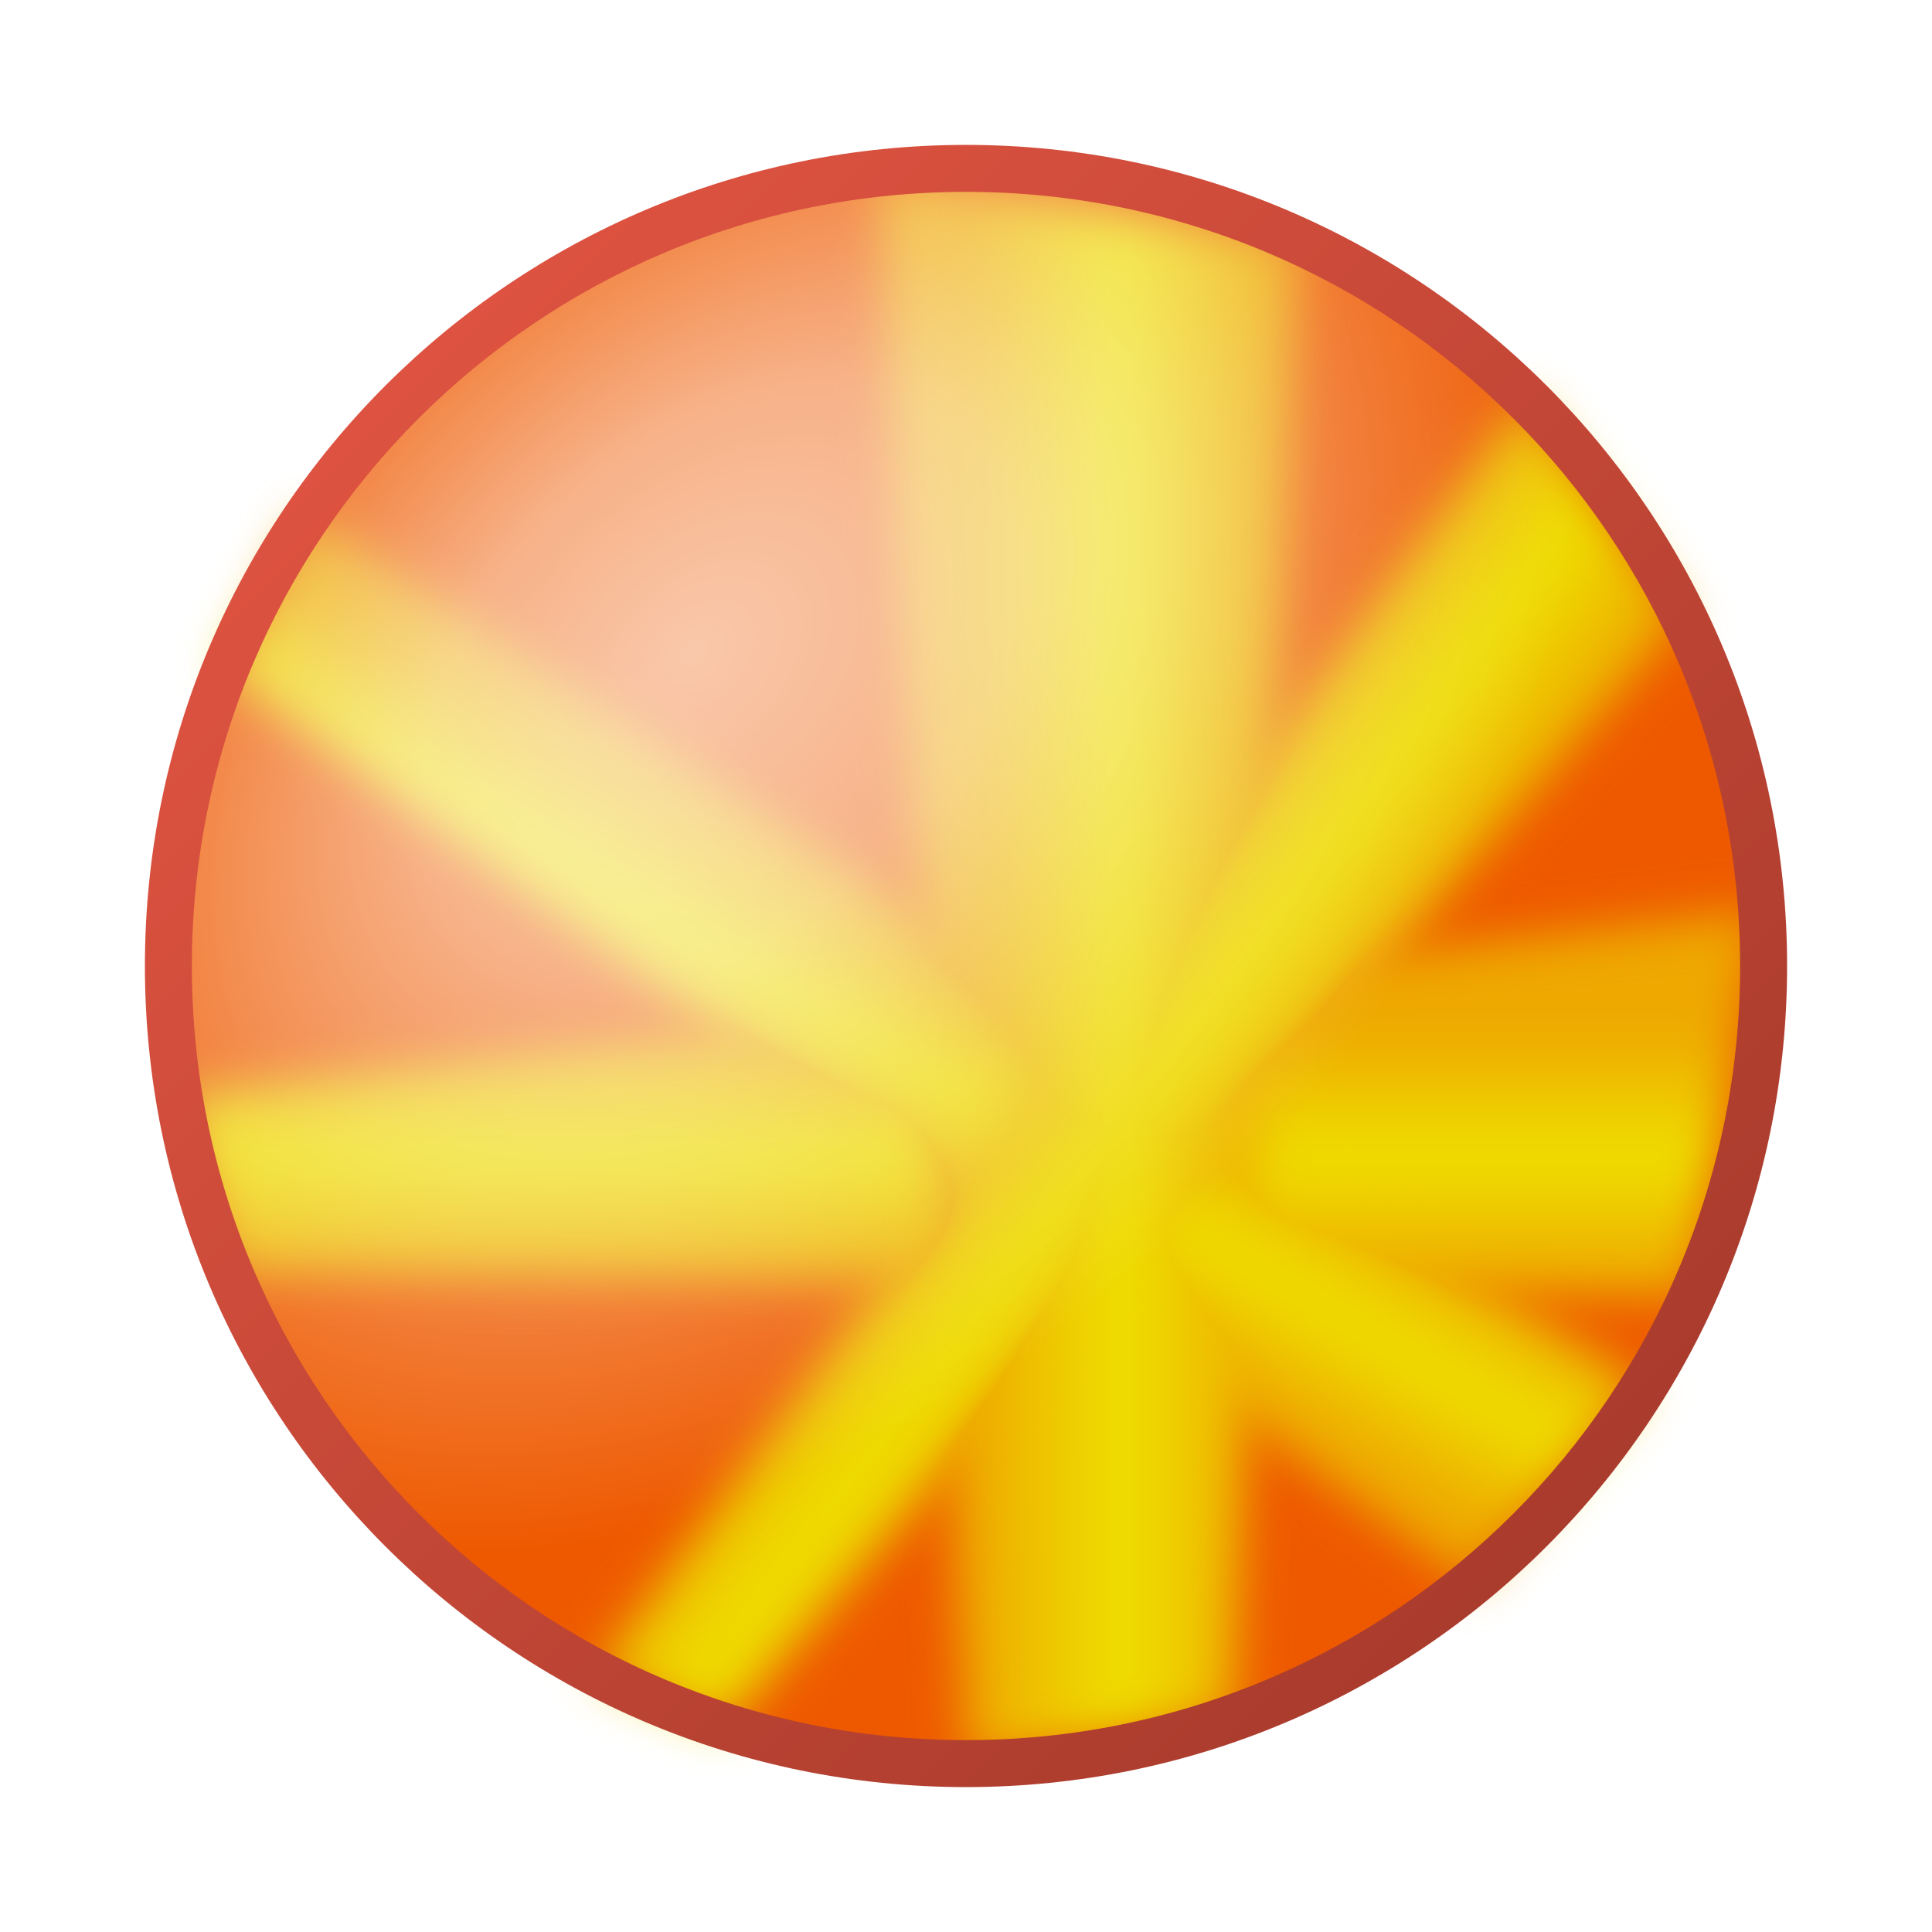
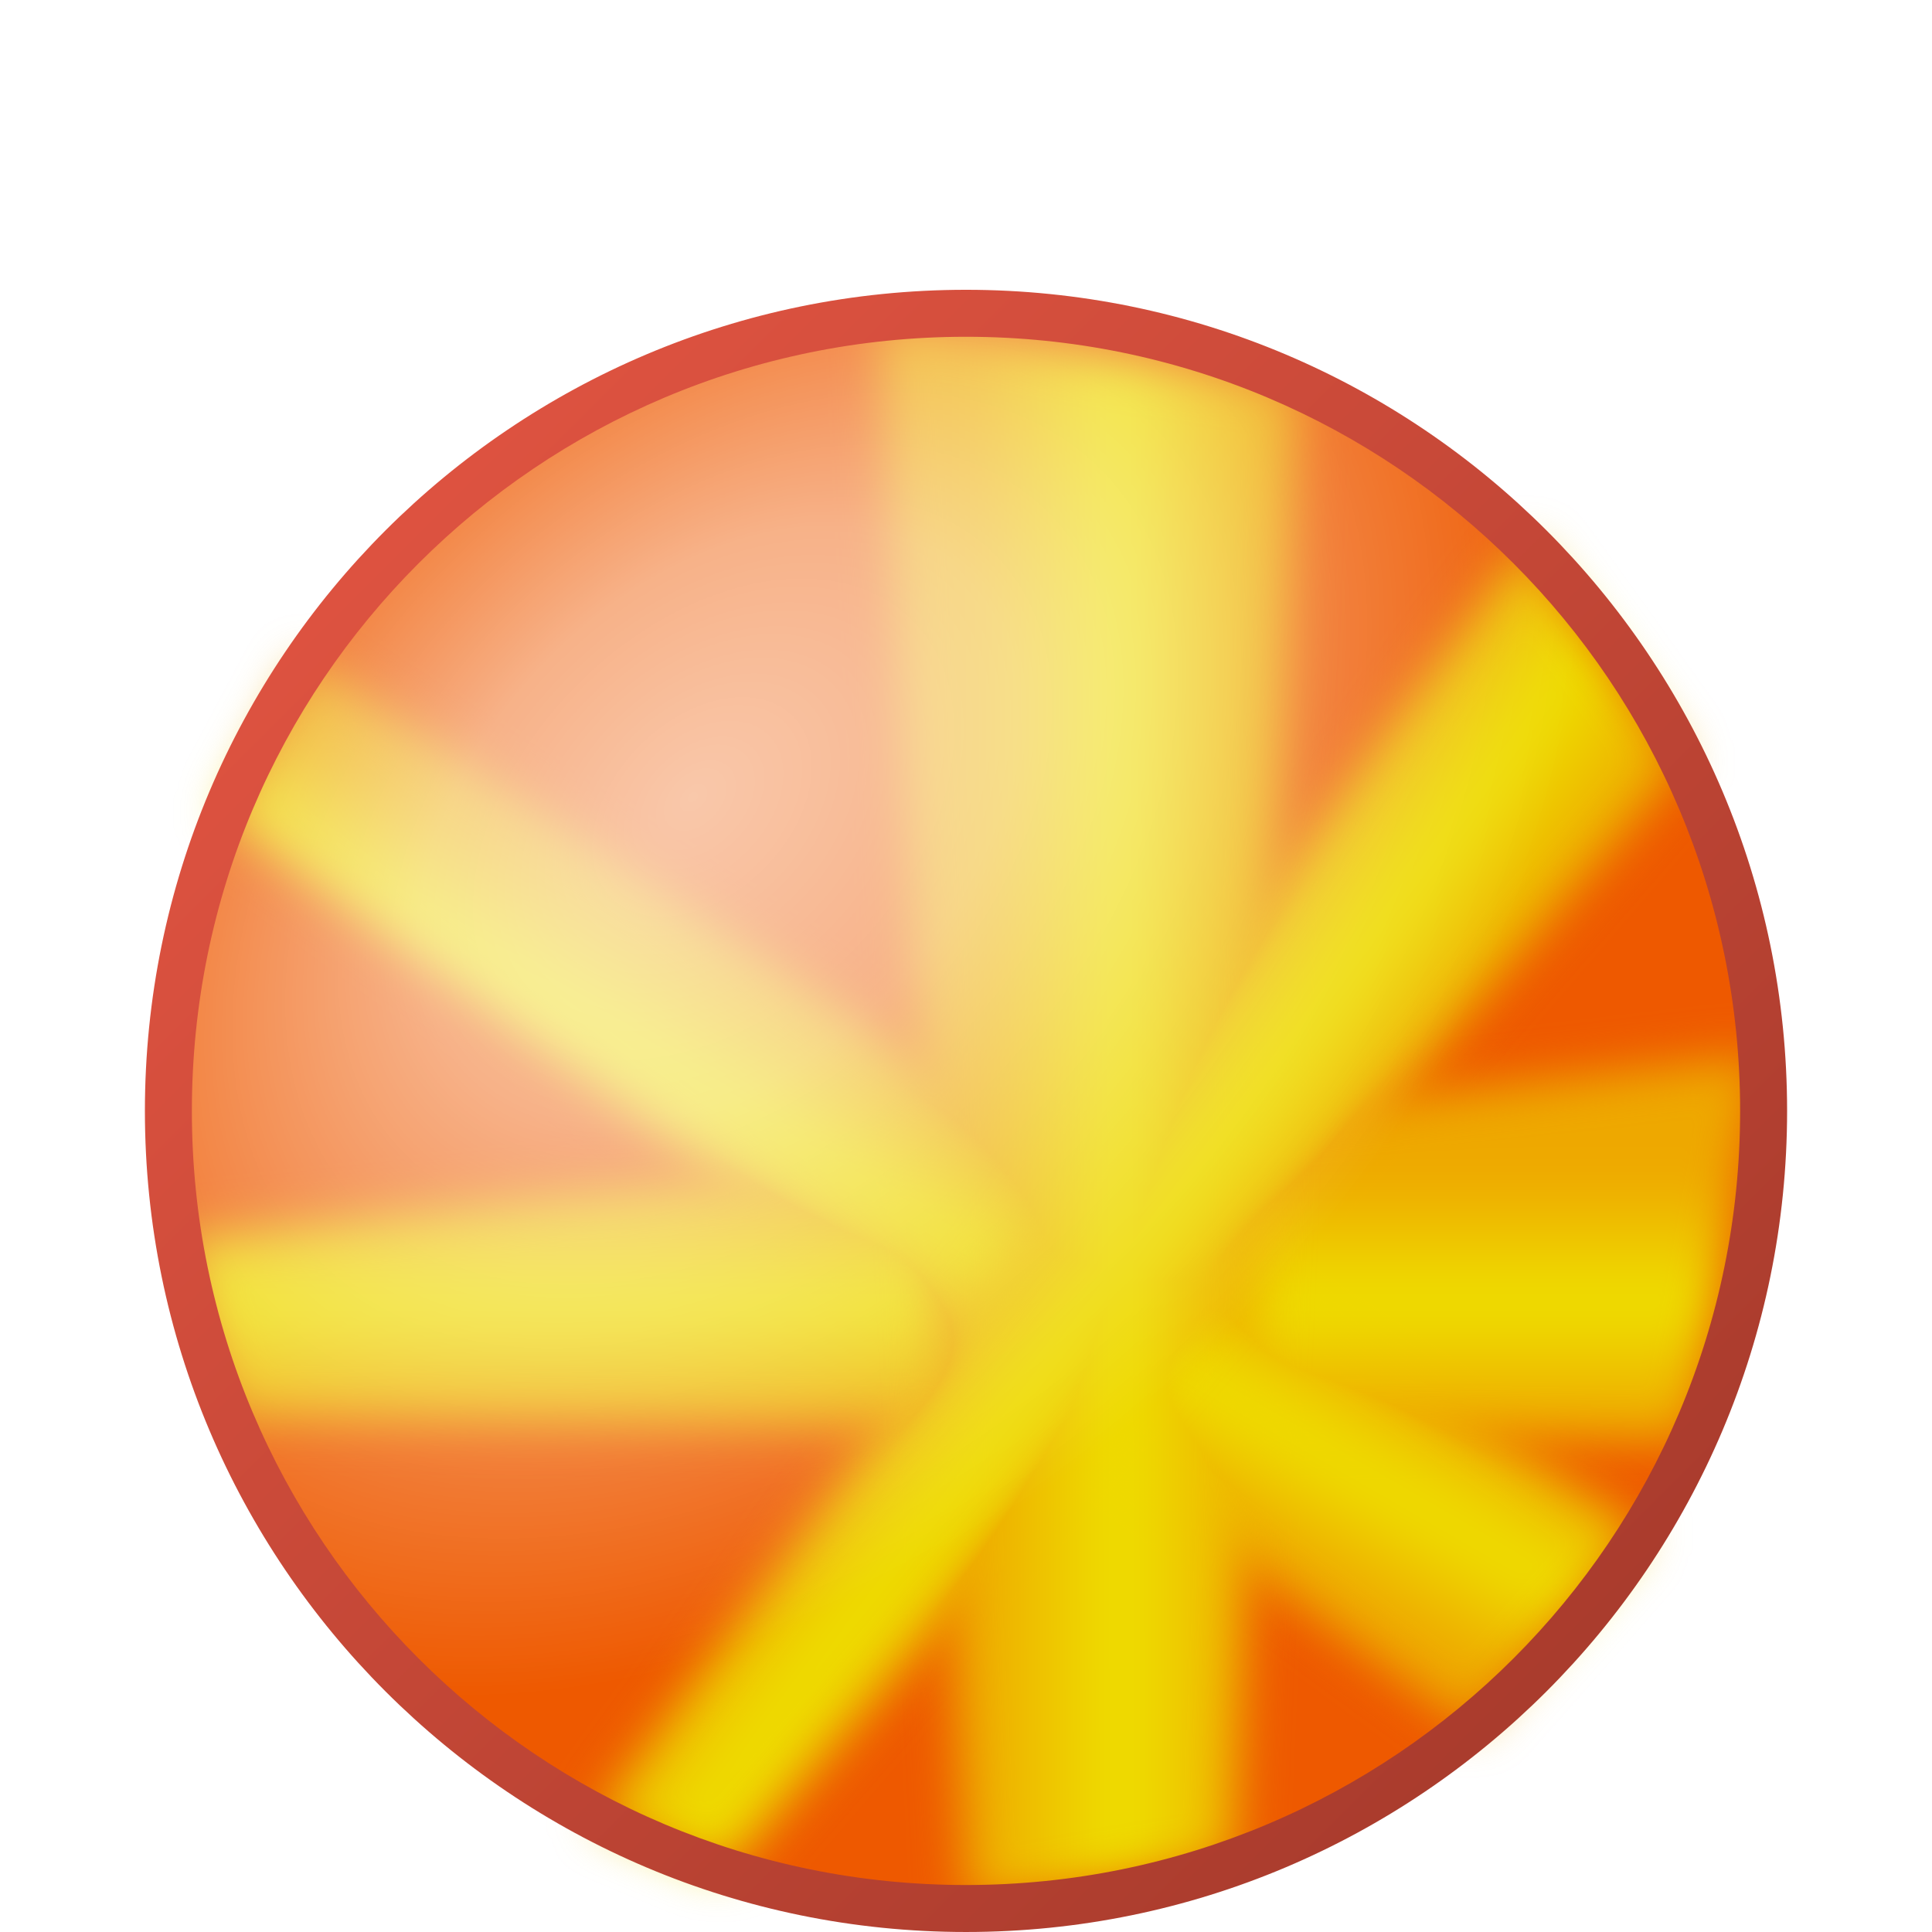
<svg xmlns="http://www.w3.org/2000/svg" xmlns:xlink="http://www.w3.org/1999/xlink" width="64" height="64" id="svg2" version="1.1" style="enable-background:new">
  <defs id="defs4">
    <linearGradient id="linearGradient3948">
      <stop style="stop-color:#ffffff;stop-opacity:0.667;" offset="0" id="stop3950" />
      <stop id="stop3956" offset="0.362" style="stop-color:#ffffff;stop-opacity:0.533;" />
      <stop style="stop-color:#ffffff;stop-opacity:0;" offset="1" id="stop3952" />
    </linearGradient>
    <linearGradient id="linearGradient3785">
      <stop id="stop3787" offset="0" style="stop-color:#eea800;stop-opacity:1;" />
      <stop style="stop-color:#eee000;stop-opacity:1;" offset="0.5" id="stop3791" />
      <stop id="stop3789" offset="1" style="stop-color:#eea800;stop-opacity:1;" />
    </linearGradient>
    <linearGradient id="linearGradient3764">
      <stop style="stop-color:#9f3729;stop-opacity:1;" offset="0" id="stop3766" />
      <stop style="stop-color:#e85744;stop-opacity:1;" offset="1" id="stop3768" />
    </linearGradient>
    <linearGradient xlink:href="#linearGradient3785" id="linearGradient4360" gradientUnits="userSpaceOnUse" gradientTransform="matrix(1.885903,1.088826,-0.01375674,0.02382738,55,950)" x1="-1.988" y1="90.865" x2="-2.691" y2="527.293" />
    <linearGradient xlink:href="#linearGradient3785" id="linearGradient4362" gradientUnits="userSpaceOnUse" gradientTransform="matrix(0.1885902,0.1088826,-0.1375674,0.2382738,81.88336,919.4713)" x1="-38.19" y1="153.969" x2="27.891" y2="164.058" />
    <linearGradient xlink:href="#linearGradient3785" id="linearGradient4504" gradientUnits="userSpaceOnUse" gradientTransform="matrix(0.2731465,0,0,0.3451061,55,900)" x1="-18.305" y1="144.883" x2="40.089" y2="144.671" />
    <filter id="filter3856" color-interpolation-filters="sRGB">
      <feGaussianBlur stdDeviation="1.234" id="feGaussianBlur3858" />
    </filter>
    <filter id="filter3860" x="-0.036" width="1.072" y="-0.146" height="1.293" color-interpolation-filters="sRGB">
      <feGaussianBlur stdDeviation="1.234" id="feGaussianBlur3862" />
    </filter>
    <filter id="filter3864" color-interpolation-filters="sRGB">
      <feGaussianBlur stdDeviation="1.234" id="feGaussianBlur3866" />
    </filter>
    <filter id="filter3868" x="-0.136" width="1.273" y="-0.036" height="1.072" color-interpolation-filters="sRGB">
      <feGaussianBlur stdDeviation="1.234" id="feGaussianBlur3870" />
    </filter>
    <linearGradient xlink:href="#linearGradient3785" id="linearGradient3880" gradientUnits="userSpaceOnUse" gradientTransform="matrix(2.731465,0,0,0.03451061,49.99999,953.25)" x1="-2.737776e-007" y1="5.2221454e-005" x2="-0.102" y2="384.891" />
-     <linearGradient xlink:href="#linearGradient3764" id="linearGradient3927" gradientUnits="userSpaceOnUse" x1="964.132" y1="961.275" x2="75.868" y2="73.011" gradientTransform="matrix(0.06124402,0,0,0.06124182,0.1531101,988.6915)" />
+     <linearGradient xlink:href="#linearGradient3764" id="linearGradient3927" gradientUnits="userSpaceOnUse" x1="964.132" y1="961.275" x2="75.868" y2="73.011" gradientTransform="matrix(0.06124402,0,0,0.06124182,0.1531101,993.4915)" />
    <filter id="filter3941" color-interpolation-filters="sRGB">
      <feBlend mode="lighten" in2="BackgroundImage" id="feBlend3943" />
    </filter>
    <radialGradient xlink:href="#linearGradient3948" id="radialGradient3954" cx="39.681" cy="64.371" fx="39.751" fy="61.179" r="19.75" gradientTransform="matrix(0.8282112,-0.7862765,0.5640866,0.5355252,-25.76632,59.31482)" gradientUnits="userSpaceOnUse" />
  </defs>
  <g id="layer1" transform="translate(0,-988.3622)" style="display:inline">
-     <path style="fill:#ee5900;fill-opacity:1;stroke:none" d="M 951.429,517.143 C 951.429,755.414 758.271,948.571 520,948.571 281.729,948.571 88.571,755.414 88.571,517.143 88.571,278.871 281.729,85.714 520,85.714 c 238.271,0 431.429,193.157 431.429,431.429 z" transform="matrix(0.06124301,0,0,0.06124301,0.1536363,988.6908)" id="path3111" />
+     <path style="fill:#ee5900;fill-opacity:1;stroke:none" d="m 951.429,517.143 a 431.429,431.429 0 1 1 -862.857,0 431.429,431.429 0 1 1 862.857,0 z" transform="matrix(0.06124301,0,0,0.06124301,0.1536363,993.4908)" id="path3111" />
  </g>
  <g transform="translate(0,-936)" style="display:inline" id="g3016">
-     <path id="path3018" d="m 15.879,926.751 -4.266,8.024 64.466,47.23 9.005,-10.236 z" style="font-size:medium;font-style:normal;font-variant:normal;font-weight:normal;font-stretch:normal;text-indent:0;text-align:start;text-decoration:none;line-height:normal;letter-spacing:normal;word-spacing:normal;text-transform:none;direction:ltr;block-progression:tb;writing-mode:lr-tb;text-anchor:start;baseline-shift:baseline;color:#000000;fill:url(#linearGradient4360);fill-opacity:1;stroke:none;stroke-width:100;marker:none;visibility:visible;display:inline;overflow:visible;filter:url(#filter3856);enable-background:accumulate;font-family:Sans;-inkscape-font-specification:Sans" transform="matrix(0.64,0,0,0.64,0,360)" />
-     <path style="font-size:medium;font-style:normal;font-variant:normal;font-weight:normal;font-stretch:normal;text-indent:0;text-align:start;text-decoration:none;line-height:normal;letter-spacing:normal;word-spacing:normal;text-transform:none;direction:ltr;block-progression:tb;writing-mode:lr-tb;text-anchor:start;baseline-shift:baseline;color:#000000;fill:url(#linearGradient4362);fill-opacity:1;stroke:none;stroke-width:100;marker:none;visibility:visible;display:inline;overflow:visible;filter:url(#filter3864);enable-background:accumulate;font-family:Sans;-inkscape-font-specification:Sans" d="m 78.942,920.56 -48.131,66.004 6.742,2.811 49.613,-57.37 z" id="path3020" transform="matrix(0.64,0,0,0.64,0,360)" />
+     <path id="path3018" d="m 15.879,926.751 -4.266,8.024 64.466,47.23 9.005,-10.236 z" style="font-size:medium;font-style:normal;font-variant:normal;font-weight:normal;font-stretch:normal;text-indent:0;text-align:start;text-decoration:none;line-height:normal;letter-spacing:normal;word-spacing:normal;text-transform:none;direction:ltr;block-progression:tb;writing-mode:lr-tb;text-anchor:start;baseline-shift:baseline;color:#000000;fill:url(#linearGradient4360);fill-opacity:1;stroke:none;stroke-width:100;marker:none;visibility:visible;display:inline;overflow:visible;filter:url(#filter3856);enable-background:accumulate;font-family:Sans;-inkscape-font-specification:Sans" transform="matrix(0.64,0,0,0.64,0,364.8)" />
+     <path style="font-size:medium;font-style:normal;font-variant:normal;font-weight:normal;font-stretch:normal;text-indent:0;text-align:start;text-decoration:none;line-height:normal;letter-spacing:normal;word-spacing:normal;text-transform:none;direction:ltr;block-progression:tb;writing-mode:lr-tb;text-anchor:start;baseline-shift:baseline;color:#000000;fill:url(#linearGradient4362);fill-opacity:1;stroke:none;stroke-width:100;marker:none;visibility:visible;display:inline;overflow:visible;filter:url(#filter3864);enable-background:accumulate;font-family:Sans;-inkscape-font-specification:Sans" d="m 78.942,920.56 -48.131,66.004 6.742,2.811 49.613,-57.37 z" id="path3020" transform="matrix(0.64,0,0,0.64,0,364.8)" />
  </g>
  <g id="layer2" style="display:inline;filter:url(#filter3941)" transform="translate(0,-936)">
-     <path id="path4492" d="m 9.241,956.604 2.646,9.291 75.669,1.276 3.629,-20.072 z" style="font-size:medium;font-style:normal;font-variant:normal;font-weight:normal;font-stretch:normal;text-indent:0;text-align:start;text-decoration:none;line-height:normal;letter-spacing:normal;word-spacing:normal;text-transform:none;direction:ltr;block-progression:tb;writing-mode:lr-tb;text-anchor:start;baseline-shift:baseline;color:#000000;fill:url(#linearGradient3880);fill-opacity:1;stroke:none;stroke-width:100;marker:none;visibility:visible;display:inline;overflow:visible;filter:url(#filter3860);enable-background:accumulate;font-family:Sans;-inkscape-font-specification:Sans" transform="matrix(0.64,0,0,0.64,0,360)" />
-     <path style="font-size:medium;font-style:normal;font-variant:normal;font-weight:normal;font-stretch:normal;text-indent:0;text-align:start;text-decoration:none;line-height:normal;letter-spacing:normal;word-spacing:normal;text-transform:none;direction:ltr;block-progression:tb;writing-mode:lr-tb;text-anchor:start;baseline-shift:baseline;color:#000000;fill:url(#linearGradient4504);fill-opacity:1;stroke:none;stroke-width:100;marker:none;visibility:visible;display:inline;overflow:visible;filter:url(#filter3868);enable-background:accumulate;font-family:Sans;-inkscape-font-specification:Sans" d="m 45.508,908.957 4.492,82.327 13.85,-2.381 3.356,-76.443 z" id="path4494" transform="matrix(0.64,0,0,0.64,0,360)" />
+     <path id="path4492" d="m 9.241,956.604 2.646,9.291 75.669,1.276 3.629,-20.072 z" style="font-size:medium;font-style:normal;font-variant:normal;font-weight:normal;font-stretch:normal;text-indent:0;text-align:start;text-decoration:none;line-height:normal;letter-spacing:normal;word-spacing:normal;text-transform:none;direction:ltr;block-progression:tb;writing-mode:lr-tb;text-anchor:start;baseline-shift:baseline;color:#000000;fill:url(#linearGradient3880);fill-opacity:1;stroke:none;stroke-width:100;marker:none;visibility:visible;display:inline;overflow:visible;filter:url(#filter3860);enable-background:accumulate;font-family:Sans;-inkscape-font-specification:Sans" transform="matrix(0.64,0,0,0.64,0,364.8)" />
+     <path style="font-size:medium;font-style:normal;font-variant:normal;font-weight:normal;font-stretch:normal;text-indent:0;text-align:start;text-decoration:none;line-height:normal;letter-spacing:normal;word-spacing:normal;text-transform:none;direction:ltr;block-progression:tb;writing-mode:lr-tb;text-anchor:start;baseline-shift:baseline;color:#000000;fill:url(#linearGradient4504);fill-opacity:1;stroke:none;stroke-width:100;marker:none;visibility:visible;display:inline;overflow:visible;filter:url(#filter3868);enable-background:accumulate;font-family:Sans;-inkscape-font-specification:Sans" d="m 45.508,908.957 4.492,82.327 13.85,-2.381 3.356,-76.443 z" id="path4494" transform="matrix(0.64,0,0,0.64,0,364.8)" />
  </g>
  <g id="layer4" style="display:inline" transform="translate(0,-36)">
-     <path style="fill:url(#radialGradient3954);fill-opacity:1;stroke:none" id="path3946" d="M 68,68 C 68,78.355 59.158,86.75 48.25,86.75 37.342,86.75 28.5,78.355 28.5,68 28.5,57.645 37.342,49.25 48.25,49.25 59.158,49.25 68,57.645 68,68 z" transform="matrix(1.377215,0,0,1.450667,-34.45063,-30.64533)" />
+     <path style="fill:url(#radialGradient3954);fill-opacity:1;stroke:none" id="path3946" d="M 68,68 A 19.75,18.75 0 1 1 28.5,68 19.75,18.75 0 1 1 68,68 z" transform="matrix(1.377215,0,0,1.450667,-34.45063,-25.84535)" />
  </g>
  <g style="display:inline" transform="translate(0,-988.3622)" id="g3908">
-     <path style="font-size:medium;font-style:normal;font-variant:normal;font-weight:normal;font-stretch:normal;text-indent:0;text-align:start;text-decoration:none;line-height:normal;letter-spacing:normal;word-spacing:normal;text-transform:none;direction:ltr;block-progression:tb;writing-mode:lr-tb;text-anchor:start;baseline-shift:baseline;color:#000000;fill:url(#linearGradient3927);fill-opacity:1;fill-rule:nonzero;stroke:none;stroke-width:25.408;marker:none;visibility:visible;display:inline;overflow:visible;enable-background:accumulate;font-family:Sans;-inkscape-font-specification:Sans" d="M 32,993.162 C 16.987,993.162 4.8,1005.351 4.8,1020.363 c 0,15.013 12.187,27.199 27.2,27.199 15.013,0 27.2,-12.186 27.2,-27.199 0,-15.013 -12.187,-27.201 -27.2,-27.201 z m 0,1.556 c 14.172,0 25.644,11.473 25.644,25.645 0,14.172 -11.472,25.643 -25.644,25.643 -14.172,0 -25.644,-11.471 -25.644,-25.643 0,-14.172 11.472,-25.645 25.644,-25.645 z" id="path2987" />
+     <path style="font-size:medium;font-style:normal;font-variant:normal;font-weight:normal;font-stretch:normal;text-indent:0;text-align:start;text-decoration:none;line-height:normal;letter-spacing:normal;word-spacing:normal;text-transform:none;direction:ltr;block-progression:tb;writing-mode:lr-tb;text-anchor:start;baseline-shift:baseline;color:#000000;fill:url(#linearGradient3927);fill-opacity:1;fill-rule:nonzero;stroke:none;stroke-width:25.408;marker:none;visibility:visible;display:inline;overflow:visible;enable-background:accumulate;font-family:Sans;-inkscape-font-specification:Sans" d="M 32,997.962 C 16.987,997.962 4.8,1010.15 4.8,1025.163 c 0,15.013 12.187,27.199 27.2,27.199 15.013,0 27.2,-12.186 27.2,-27.199 0,-15.013 -12.187,-27.201 -27.2,-27.201 z m 0,1.556 c 14.172,0 25.644,11.473 25.644,25.645 0,14.172 -11.472,25.643 -25.644,25.643 -14.172,0 -25.644,-11.471 -25.644,-25.643 0,-14.172 11.472,-25.645 25.644,-25.645 z" id="path2987" />
  </g>
</svg>
